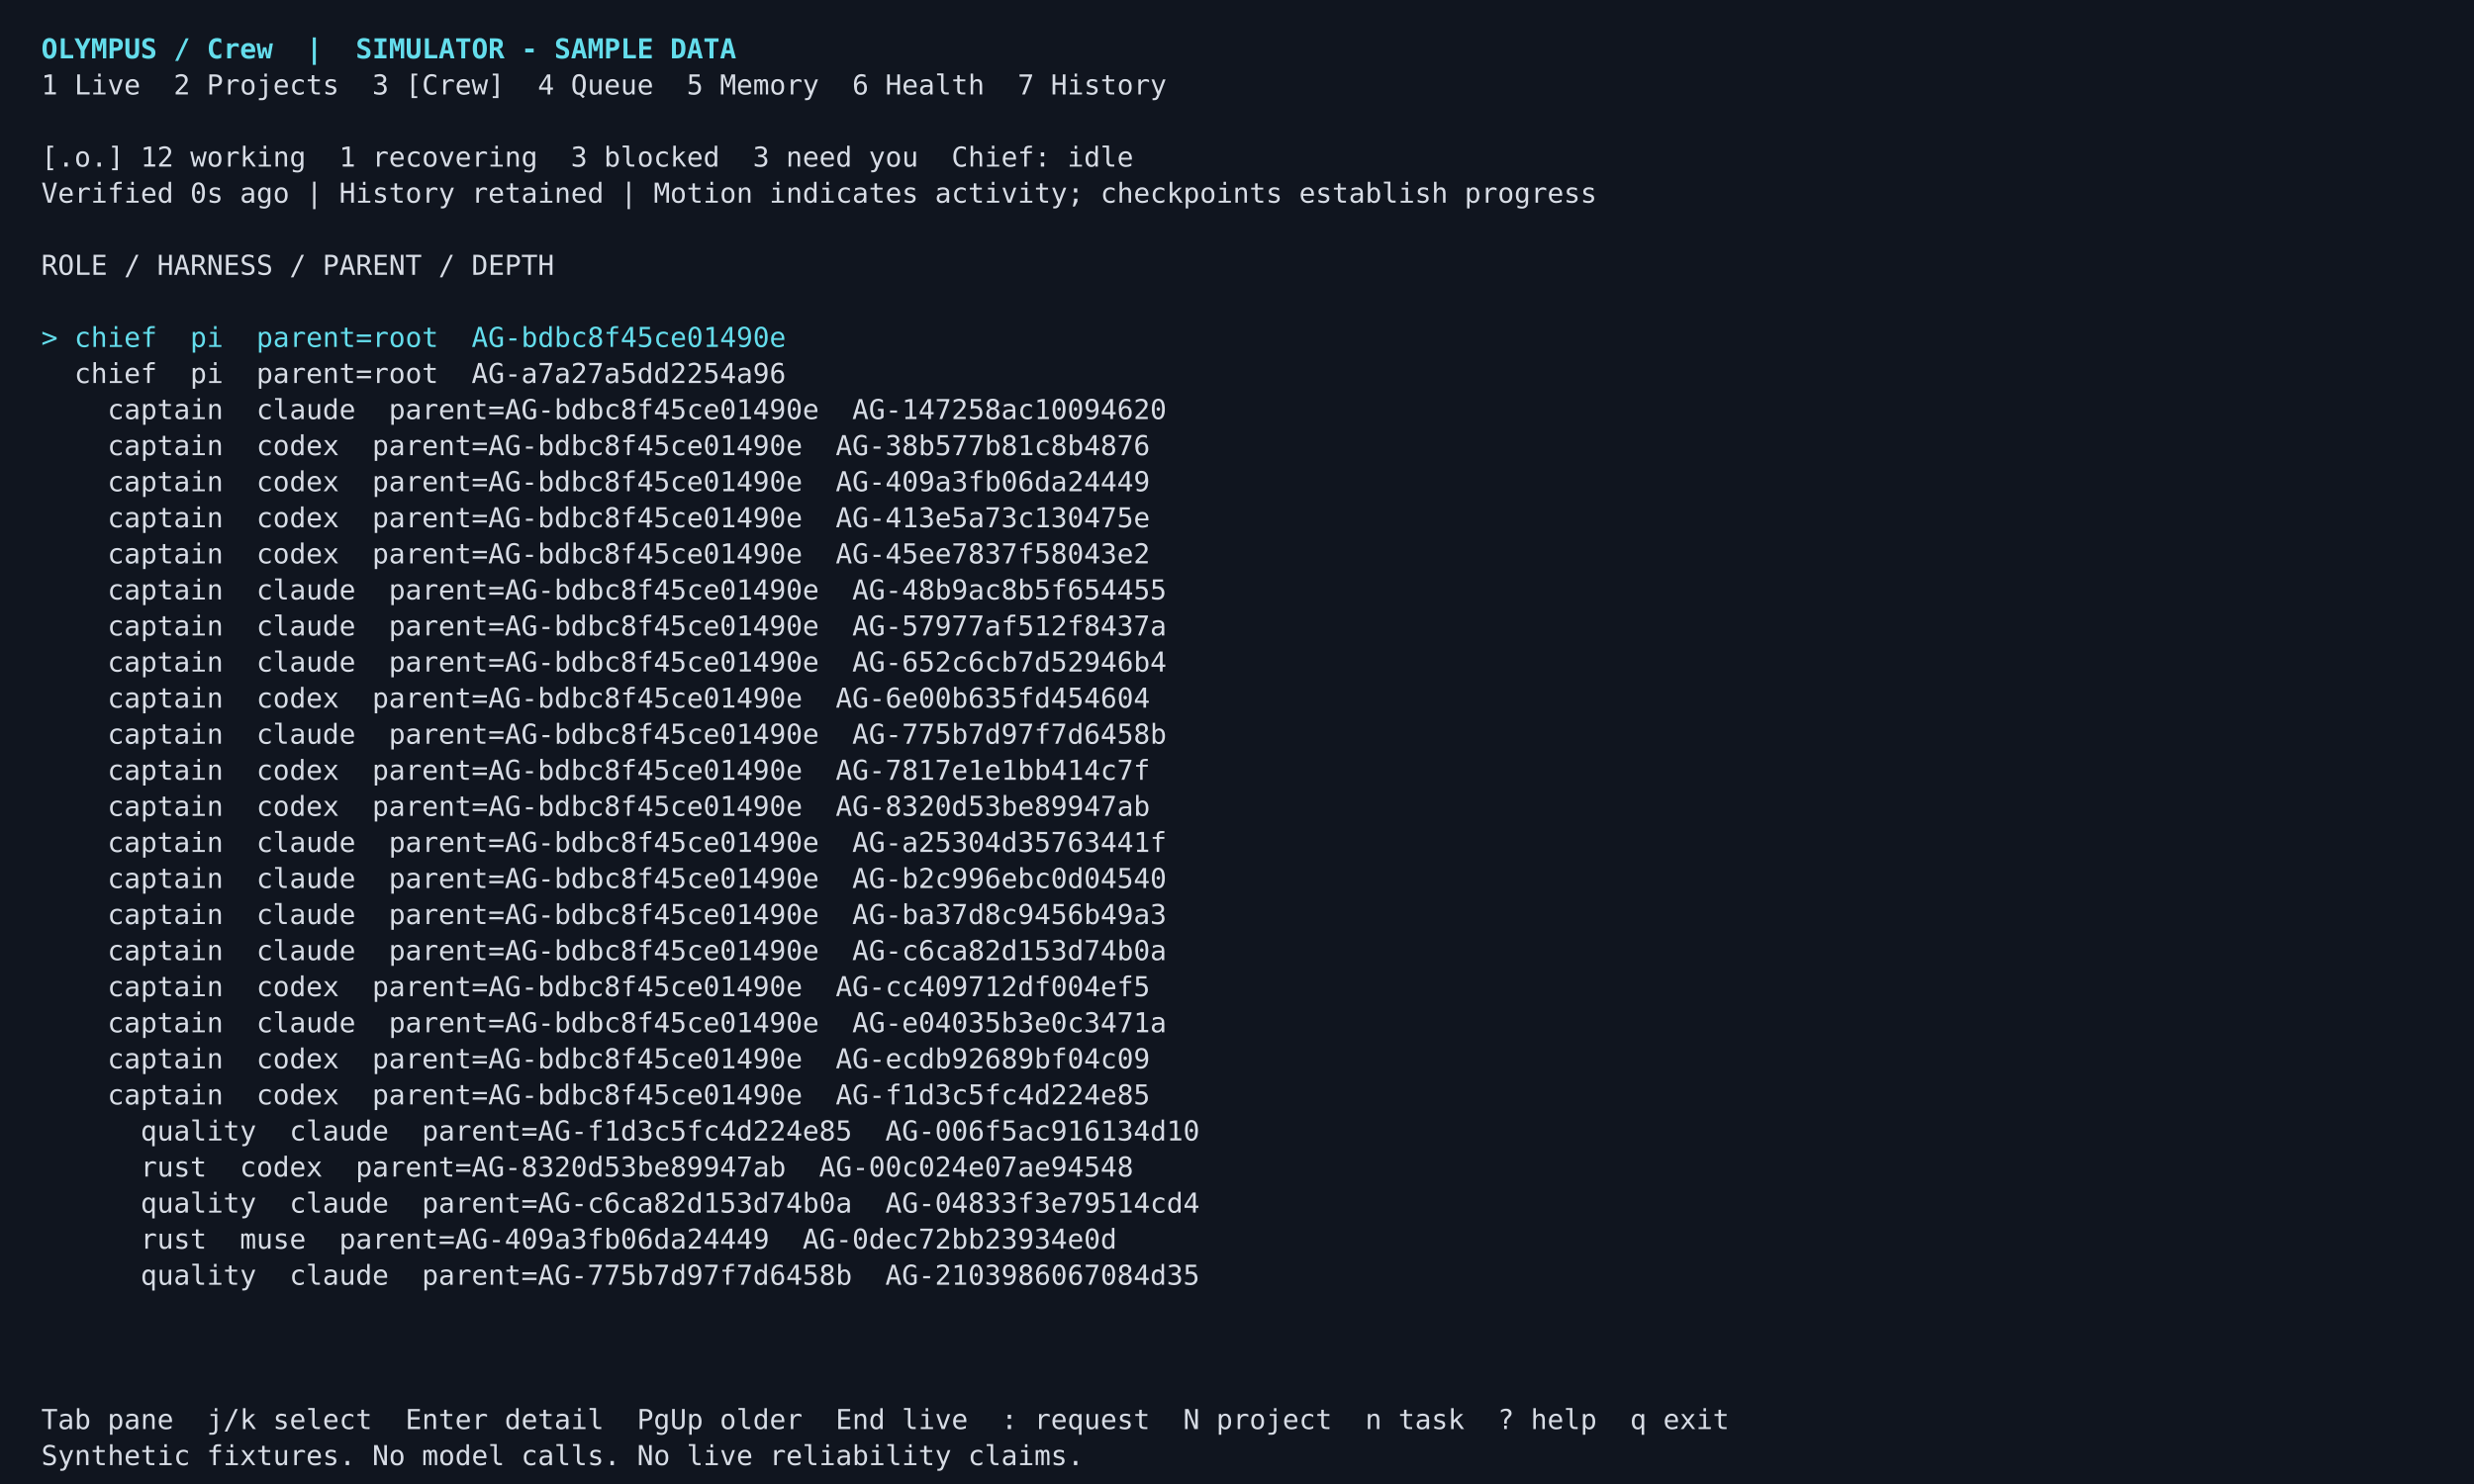
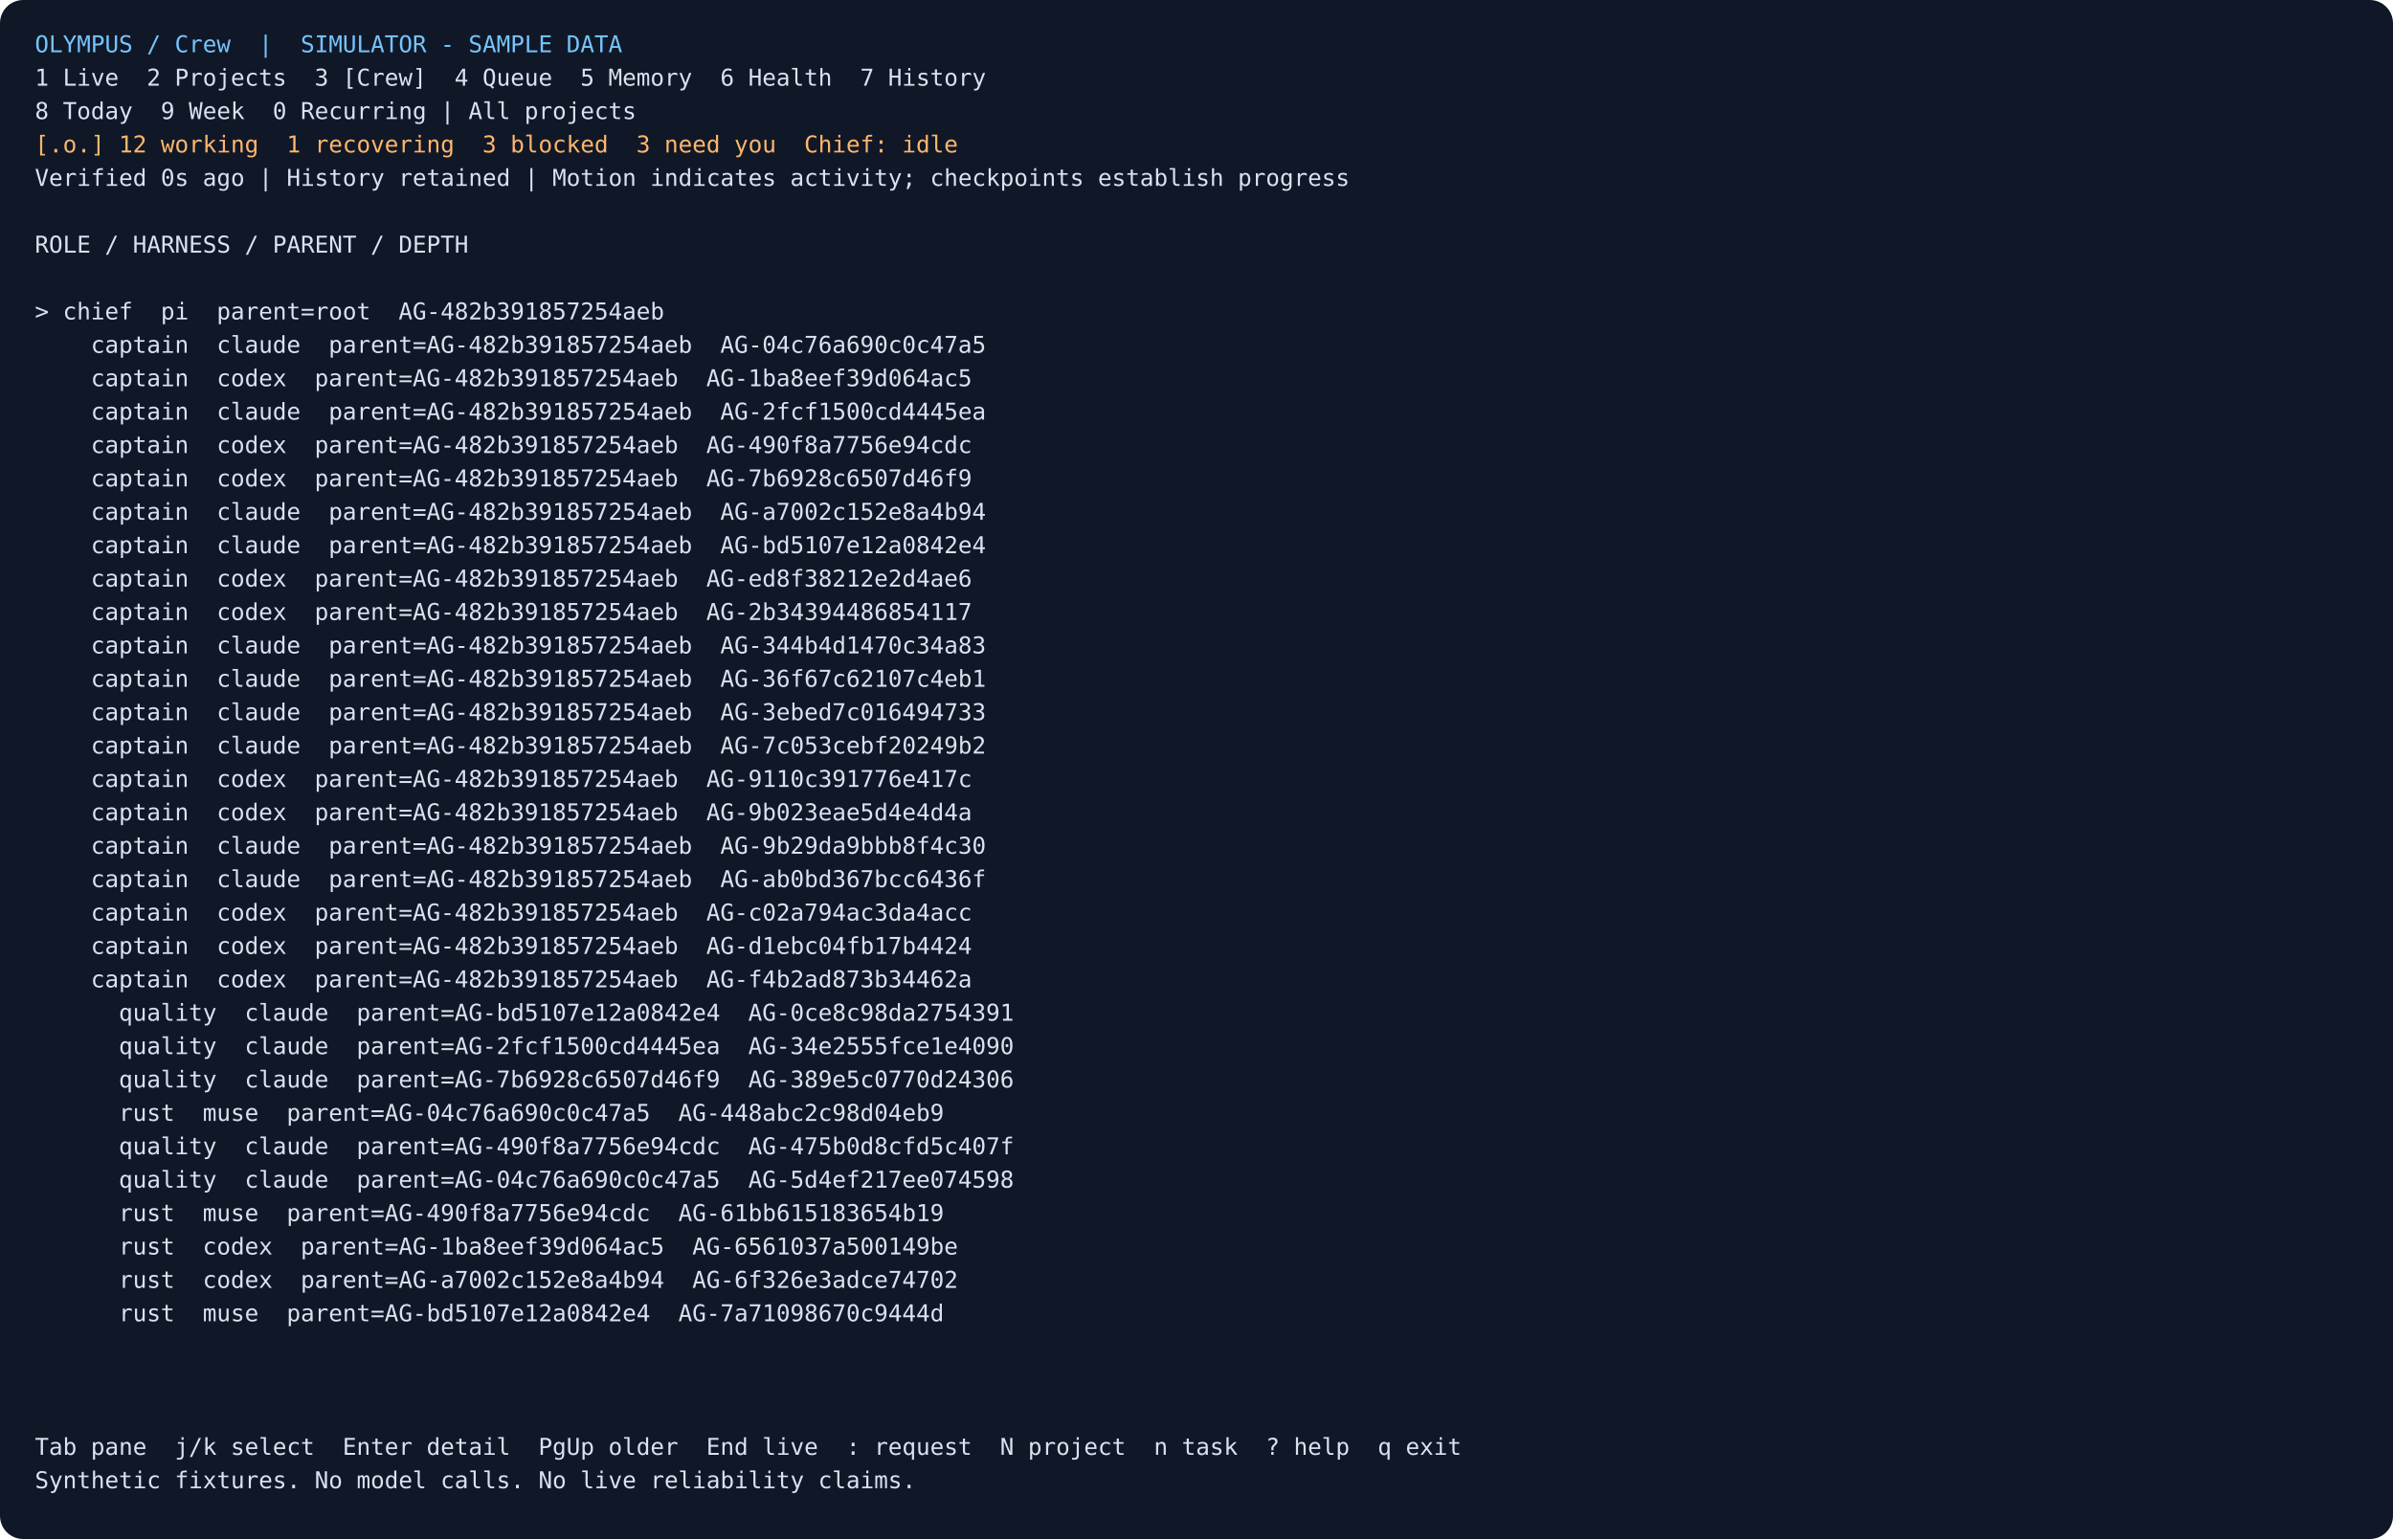
- <svg xmlns="http://www.w3.org/2000/svg" width="1440" height="864" viewBox="0 0 1440 864">
-   <rect width="1440" height="864" fill="#10151f" />
-   <g font-family="DejaVu Sans Mono,monospace" font-size="16">
-     <text x="24" y="34" fill="#64ddec" font-weight="bold" xml:space="preserve">OLYMPUS / Crew  |  SIMULATOR - SAMPLE DATA                                                                                                      </text>
-     <text x="24" y="55" fill="#d7dce5" xml:space="preserve">1 Live  2 Projects  3 [Crew]  4 Queue  5 Memory  6 Health  7 History                                                                            </text>
-     <text x="24" y="76" fill="#d7dce5" xml:space="preserve" />
-     <text x="24" y="97" fill="#d7dce5" xml:space="preserve">[.o.] 12 working  1 recovering  3 blocked  3 need you  Chief: idle</text>
-     <text x="24" y="118" fill="#d7dce5" xml:space="preserve">Verified 0s ago | History retained | Motion indicates activity; checkpoints establish progress</text>
-     <text x="24" y="139" fill="#d7dce5" xml:space="preserve" />
-     <text x="24" y="160" fill="#d7dce5" xml:space="preserve">ROLE / HARNESS / PARENT / DEPTH</text>
-     <text x="24" y="181" fill="#d7dce5" xml:space="preserve" />
-     <text x="24" y="202" fill="#64ddec" xml:space="preserve">&gt; chief  pi  parent=root  AG-bdbc8f45ce01490e</text>
-     <text x="24" y="223" fill="#d7dce5" xml:space="preserve">  chief  pi  parent=root  AG-a7a27a5dd2254a96</text>
-     <text x="24" y="244" fill="#d7dce5" xml:space="preserve">    captain  claude  parent=AG-bdbc8f45ce01490e  AG-147258ac10094620</text>
-     <text x="24" y="265" fill="#d7dce5" xml:space="preserve">    captain  codex  parent=AG-bdbc8f45ce01490e  AG-38b577b81c8b4876</text>
-     <text x="24" y="286" fill="#d7dce5" xml:space="preserve">    captain  codex  parent=AG-bdbc8f45ce01490e  AG-409a3fb06da24449</text>
-     <text x="24" y="307" fill="#d7dce5" xml:space="preserve">    captain  codex  parent=AG-bdbc8f45ce01490e  AG-413e5a73c130475e</text>
-     <text x="24" y="328" fill="#d7dce5" xml:space="preserve">    captain  codex  parent=AG-bdbc8f45ce01490e  AG-45ee7837f58043e2</text>
-     <text x="24" y="349" fill="#d7dce5" xml:space="preserve">    captain  claude  parent=AG-bdbc8f45ce01490e  AG-48b9ac8b5f654455</text>
-     <text x="24" y="370" fill="#d7dce5" xml:space="preserve">    captain  claude  parent=AG-bdbc8f45ce01490e  AG-57977af512f8437a</text>
-     <text x="24" y="391" fill="#d7dce5" xml:space="preserve">    captain  claude  parent=AG-bdbc8f45ce01490e  AG-652c6cb7d52946b4</text>
-     <text x="24" y="412" fill="#d7dce5" xml:space="preserve">    captain  codex  parent=AG-bdbc8f45ce01490e  AG-6e00b635fd454604</text>
-     <text x="24" y="433" fill="#d7dce5" xml:space="preserve">    captain  claude  parent=AG-bdbc8f45ce01490e  AG-775b7d97f7d6458b</text>
-     <text x="24" y="454" fill="#d7dce5" xml:space="preserve">    captain  codex  parent=AG-bdbc8f45ce01490e  AG-7817e1e1bb414c7f</text>
-     <text x="24" y="475" fill="#d7dce5" xml:space="preserve">    captain  codex  parent=AG-bdbc8f45ce01490e  AG-8320d53be89947ab</text>
-     <text x="24" y="496" fill="#d7dce5" xml:space="preserve">    captain  claude  parent=AG-bdbc8f45ce01490e  AG-a25304d35763441f</text>
-     <text x="24" y="517" fill="#d7dce5" xml:space="preserve">    captain  claude  parent=AG-bdbc8f45ce01490e  AG-b2c996ebc0d04540</text>
-     <text x="24" y="538" fill="#d7dce5" xml:space="preserve">    captain  claude  parent=AG-bdbc8f45ce01490e  AG-ba37d8c9456b49a3</text>
-     <text x="24" y="559" fill="#d7dce5" xml:space="preserve">    captain  claude  parent=AG-bdbc8f45ce01490e  AG-c6ca82d153d74b0a</text>
-     <text x="24" y="580" fill="#d7dce5" xml:space="preserve">    captain  codex  parent=AG-bdbc8f45ce01490e  AG-cc409712df004ef5</text>
-     <text x="24" y="601" fill="#d7dce5" xml:space="preserve">    captain  claude  parent=AG-bdbc8f45ce01490e  AG-e04035b3e0c3471a</text>
-     <text x="24" y="622" fill="#d7dce5" xml:space="preserve">    captain  codex  parent=AG-bdbc8f45ce01490e  AG-ecdb92689bf04c09</text>
-     <text x="24" y="643" fill="#d7dce5" xml:space="preserve">    captain  codex  parent=AG-bdbc8f45ce01490e  AG-f1d3c5fc4d224e85</text>
-     <text x="24" y="664" fill="#d7dce5" xml:space="preserve">      quality  claude  parent=AG-f1d3c5fc4d224e85  AG-006f5ac916134d10</text>
-     <text x="24" y="685" fill="#d7dce5" xml:space="preserve">      rust  codex  parent=AG-8320d53be89947ab  AG-00c024e07ae94548</text>
-     <text x="24" y="706" fill="#d7dce5" xml:space="preserve">      quality  claude  parent=AG-c6ca82d153d74b0a  AG-04833f3e79514cd4</text>
-     <text x="24" y="727" fill="#d7dce5" xml:space="preserve">      rust  muse  parent=AG-409a3fb06da24449  AG-0dec72bb23934e0d</text>
-     <text x="24" y="748" fill="#d7dce5" xml:space="preserve">      quality  claude  parent=AG-775b7d97f7d6458b  AG-2103986067084d35</text>
-     <text x="24" y="769" fill="#d7dce5" xml:space="preserve" />
-     <text x="24" y="790" fill="#d7dce5" xml:space="preserve" />
-     <text x="24" y="811" fill="#d7dce5" xml:space="preserve" />
-     <text x="24" y="832" fill="#d7dce5" xml:space="preserve">Tab pane  j/k select  Enter detail  PgUp older  End live  : request  N project  n task  ? help  q exit</text>
-     <text x="24" y="853" fill="#d7dce5" xml:space="preserve">Synthetic fixtures. No model calls. No live reliability claims.</text>
+ <svg xmlns="http://www.w3.org/2000/svg" width="1648" height="1060" viewBox="0 0 1648 1060">
+   <rect width="1648" height="1060" rx="16" fill="#101827" />
+   <g font-family="DejaVu Sans Mono,monospace" font-size="16" xml:space="preserve">
+     <text x="24" y="36" fill="#75c4ff">OLYMPUS / Crew  |  SIMULATOR - SAMPLE DATA                                                                                                                      </text>
+     <text x="24" y="59" fill="#d8e2f0">1 Live  2 Projects  3 [Crew]  4 Queue  5 Memory  6 Health  7 History                                                                                            </text>
+     <text x="24" y="82" fill="#d8e2f0">8 Today  9 Week  0 Recurring | All projects                                                                                                                     </text>
+     <text x="24" y="105" fill="#ffb66c">[.o.] 12 working  1 recovering  3 blocked  3 need you  Chief: idle</text>
+     <text x="24" y="128" fill="#d8e2f0">Verified 0s ago | History retained | Motion indicates activity; checkpoints establish progress</text>
+     <text x="24" y="151" fill="#d8e2f0" />
+     <text x="24" y="174" fill="#d8e2f0">ROLE / HARNESS / PARENT / DEPTH</text>
+     <text x="24" y="197" fill="#d8e2f0" />
+     <text x="24" y="220" fill="#d8e2f0">&gt; chief  pi  parent=root  AG-482b391857254aeb</text>
+     <text x="24" y="243" fill="#d8e2f0">    captain  claude  parent=AG-482b391857254aeb  AG-04c76a690c0c47a5</text>
+     <text x="24" y="266" fill="#d8e2f0">    captain  codex  parent=AG-482b391857254aeb  AG-1ba8eef39d064ac5</text>
+     <text x="24" y="289" fill="#d8e2f0">    captain  claude  parent=AG-482b391857254aeb  AG-2fcf1500cd4445ea</text>
+     <text x="24" y="312" fill="#d8e2f0">    captain  codex  parent=AG-482b391857254aeb  AG-490f8a7756e94cdc</text>
+     <text x="24" y="335" fill="#d8e2f0">    captain  codex  parent=AG-482b391857254aeb  AG-7b6928c6507d46f9</text>
+     <text x="24" y="358" fill="#d8e2f0">    captain  claude  parent=AG-482b391857254aeb  AG-a7002c152e8a4b94</text>
+     <text x="24" y="381" fill="#d8e2f0">    captain  claude  parent=AG-482b391857254aeb  AG-bd5107e12a0842e4</text>
+     <text x="24" y="404" fill="#d8e2f0">    captain  codex  parent=AG-482b391857254aeb  AG-ed8f38212e2d4ae6</text>
+     <text x="24" y="427" fill="#d8e2f0">    captain  codex  parent=AG-482b391857254aeb  AG-2b34394486854117</text>
+     <text x="24" y="450" fill="#d8e2f0">    captain  claude  parent=AG-482b391857254aeb  AG-344b4d1470c34a83</text>
+     <text x="24" y="473" fill="#d8e2f0">    captain  claude  parent=AG-482b391857254aeb  AG-36f67c62107c4eb1</text>
+     <text x="24" y="496" fill="#d8e2f0">    captain  claude  parent=AG-482b391857254aeb  AG-3ebed7c016494733</text>
+     <text x="24" y="519" fill="#d8e2f0">    captain  claude  parent=AG-482b391857254aeb  AG-7c053cebf20249b2</text>
+     <text x="24" y="542" fill="#d8e2f0">    captain  codex  parent=AG-482b391857254aeb  AG-9110c391776e417c</text>
+     <text x="24" y="565" fill="#d8e2f0">    captain  codex  parent=AG-482b391857254aeb  AG-9b023eae5d4e4d4a</text>
+     <text x="24" y="588" fill="#d8e2f0">    captain  claude  parent=AG-482b391857254aeb  AG-9b29da9bbb8f4c30</text>
+     <text x="24" y="611" fill="#d8e2f0">    captain  claude  parent=AG-482b391857254aeb  AG-ab0bd367bcc6436f</text>
+     <text x="24" y="634" fill="#d8e2f0">    captain  codex  parent=AG-482b391857254aeb  AG-c02a794ac3da4acc</text>
+     <text x="24" y="657" fill="#d8e2f0">    captain  codex  parent=AG-482b391857254aeb  AG-d1ebc04fb17b4424</text>
+     <text x="24" y="680" fill="#d8e2f0">    captain  codex  parent=AG-482b391857254aeb  AG-f4b2ad873b34462a</text>
+     <text x="24" y="703" fill="#d8e2f0">      quality  claude  parent=AG-bd5107e12a0842e4  AG-0ce8c98da2754391</text>
+     <text x="24" y="726" fill="#d8e2f0">      quality  claude  parent=AG-2fcf1500cd4445ea  AG-34e2555fce1e4090</text>
+     <text x="24" y="749" fill="#d8e2f0">      quality  claude  parent=AG-7b6928c6507d46f9  AG-389e5c0770d24306</text>
+     <text x="24" y="772" fill="#d8e2f0">      rust  muse  parent=AG-04c76a690c0c47a5  AG-448abc2c98d04eb9</text>
+     <text x="24" y="795" fill="#d8e2f0">      quality  claude  parent=AG-490f8a7756e94cdc  AG-475b0d8cfd5c407f</text>
+     <text x="24" y="818" fill="#d8e2f0">      quality  claude  parent=AG-04c76a690c0c47a5  AG-5d4ef217ee074598</text>
+     <text x="24" y="841" fill="#d8e2f0">      rust  muse  parent=AG-490f8a7756e94cdc  AG-61bb615183654b19</text>
+     <text x="24" y="864" fill="#d8e2f0">      rust  codex  parent=AG-1ba8eef39d064ac5  AG-6561037a500149be</text>
+     <text x="24" y="887" fill="#d8e2f0">      rust  codex  parent=AG-a7002c152e8a4b94  AG-6f326e3adce74702</text>
+     <text x="24" y="910" fill="#d8e2f0">      rust  muse  parent=AG-bd5107e12a0842e4  AG-7a71098670c9444d</text>
+     <text x="24" y="933" fill="#d8e2f0" />
+     <text x="24" y="956" fill="#d8e2f0" />
+     <text x="24" y="979" fill="#d8e2f0" />
+     <text x="24" y="1002" fill="#d8e2f0">Tab pane  j/k select  Enter detail  PgUp older  End live  : request  N project  n task  ? help  q exit</text>
+     <text x="24" y="1025" fill="#d8e2f0">Synthetic fixtures. No model calls. No live reliability claims.</text>
  </g>
</svg>
